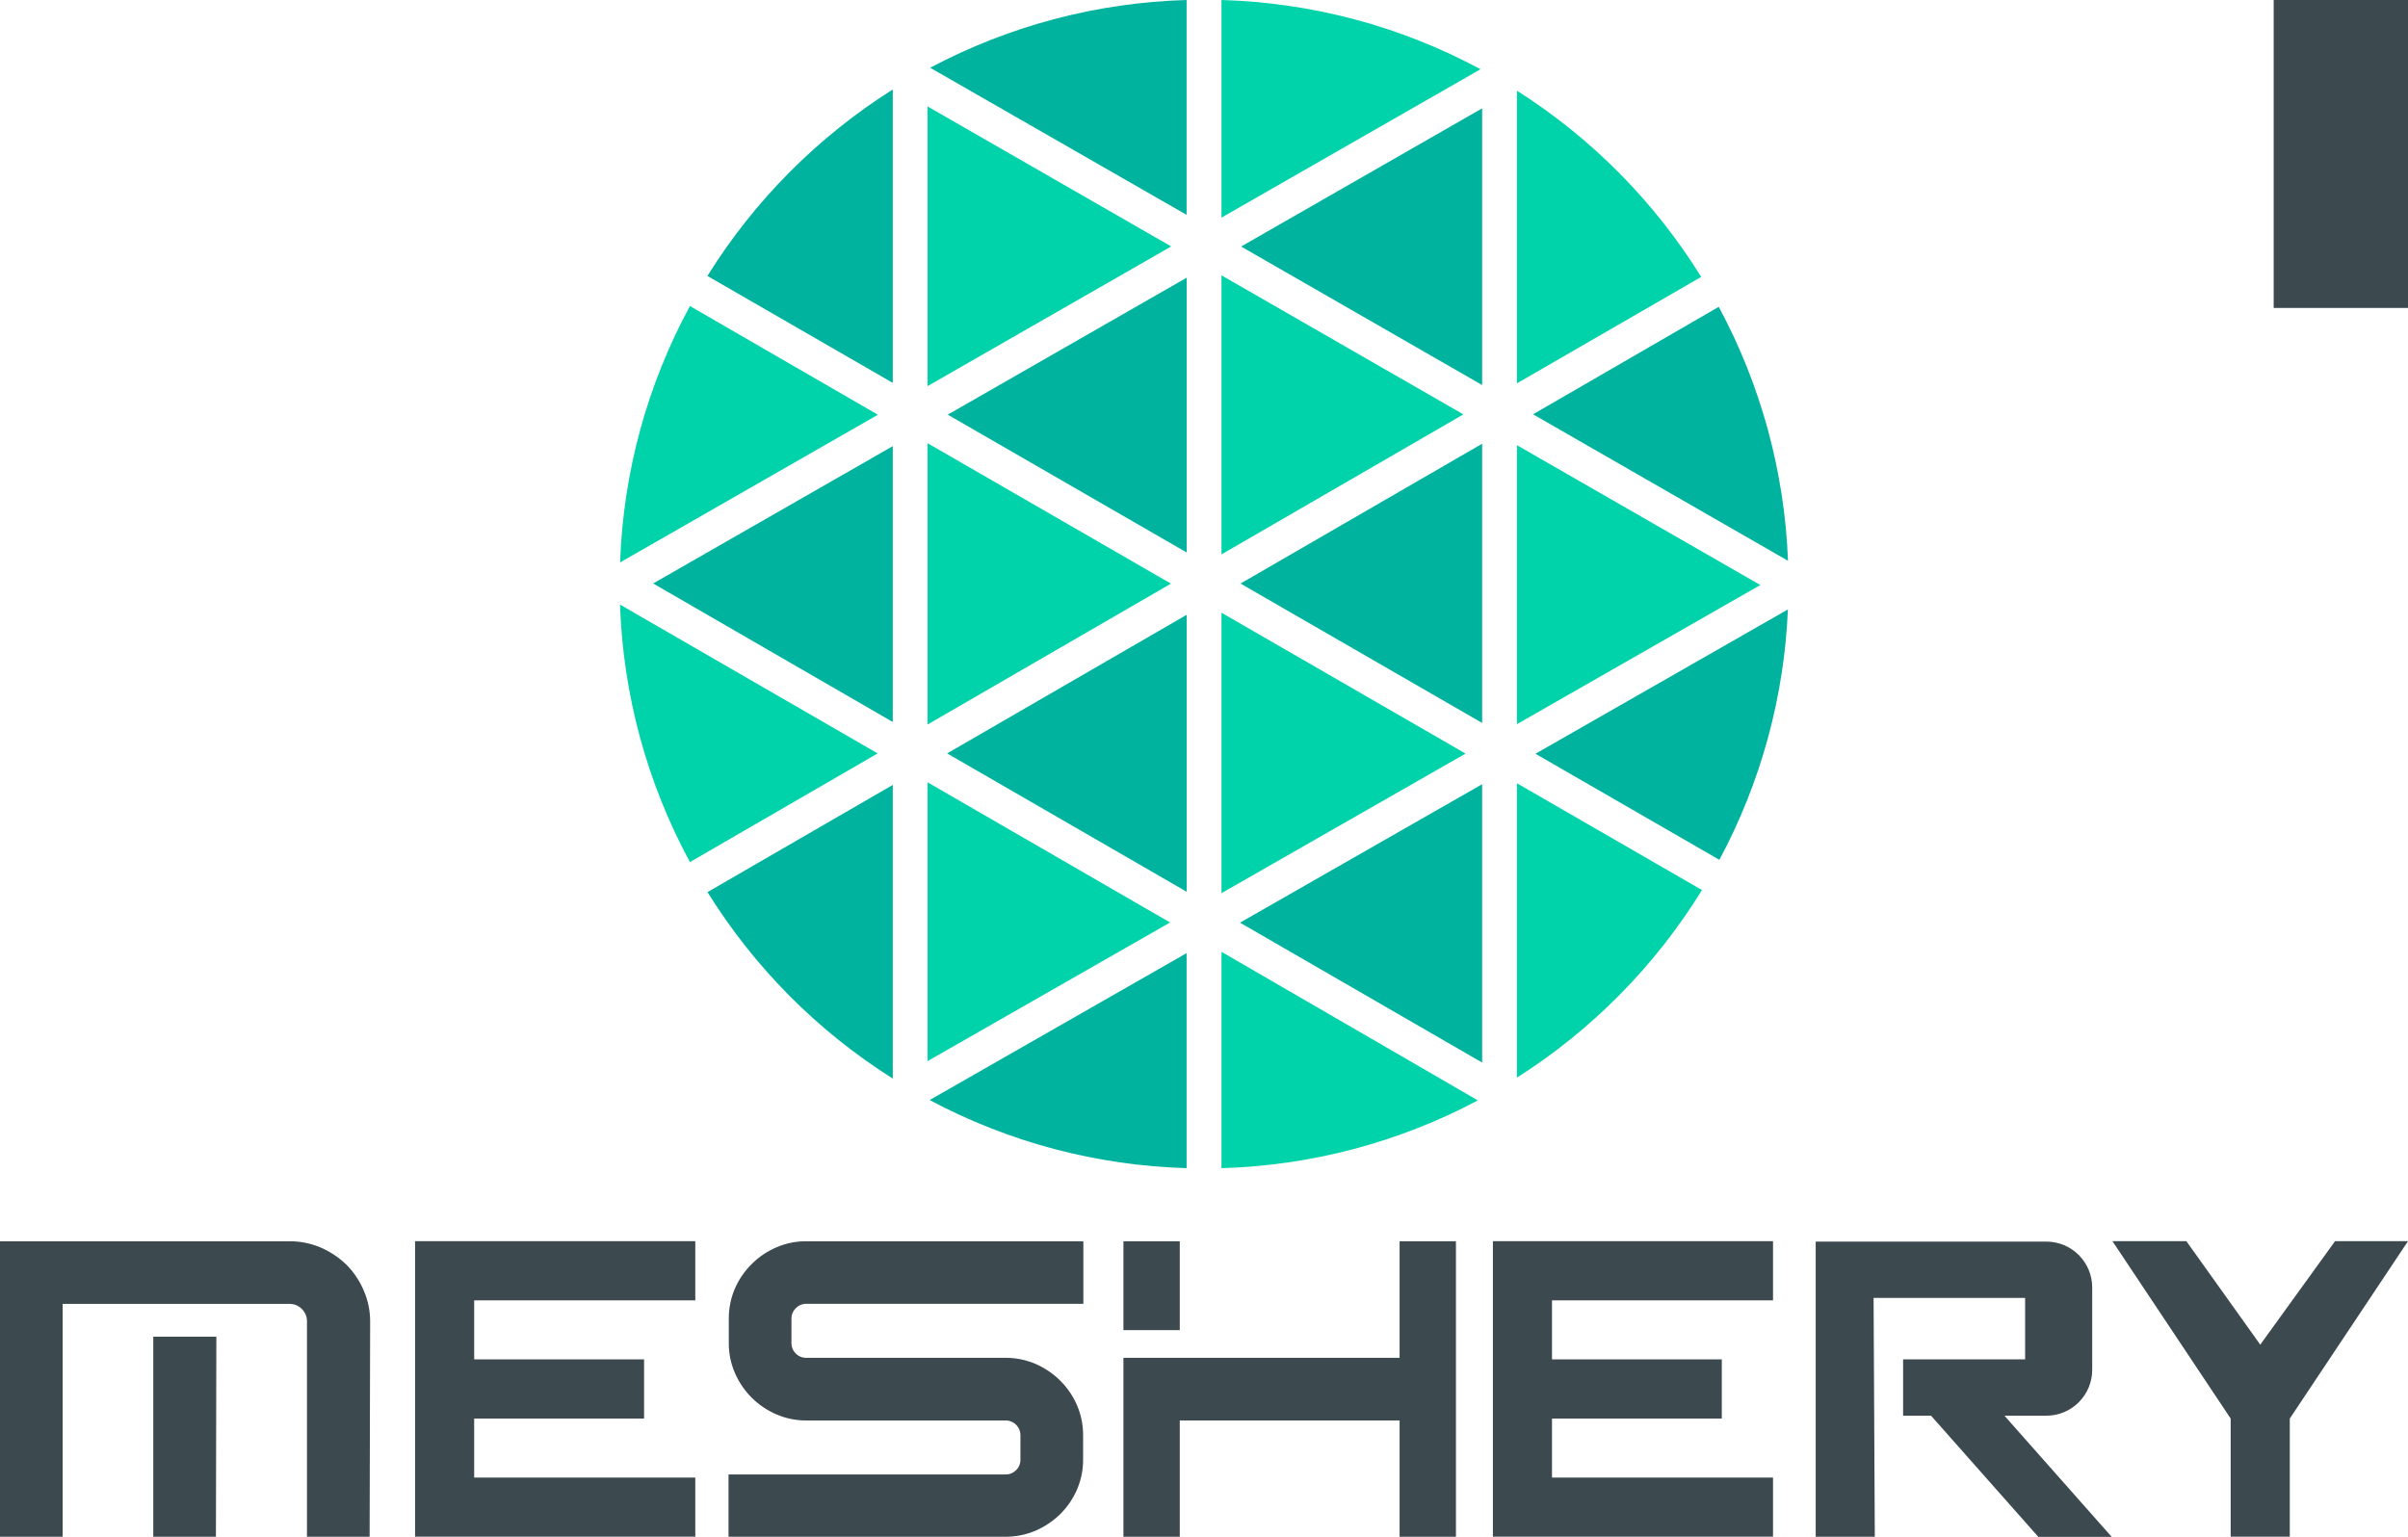
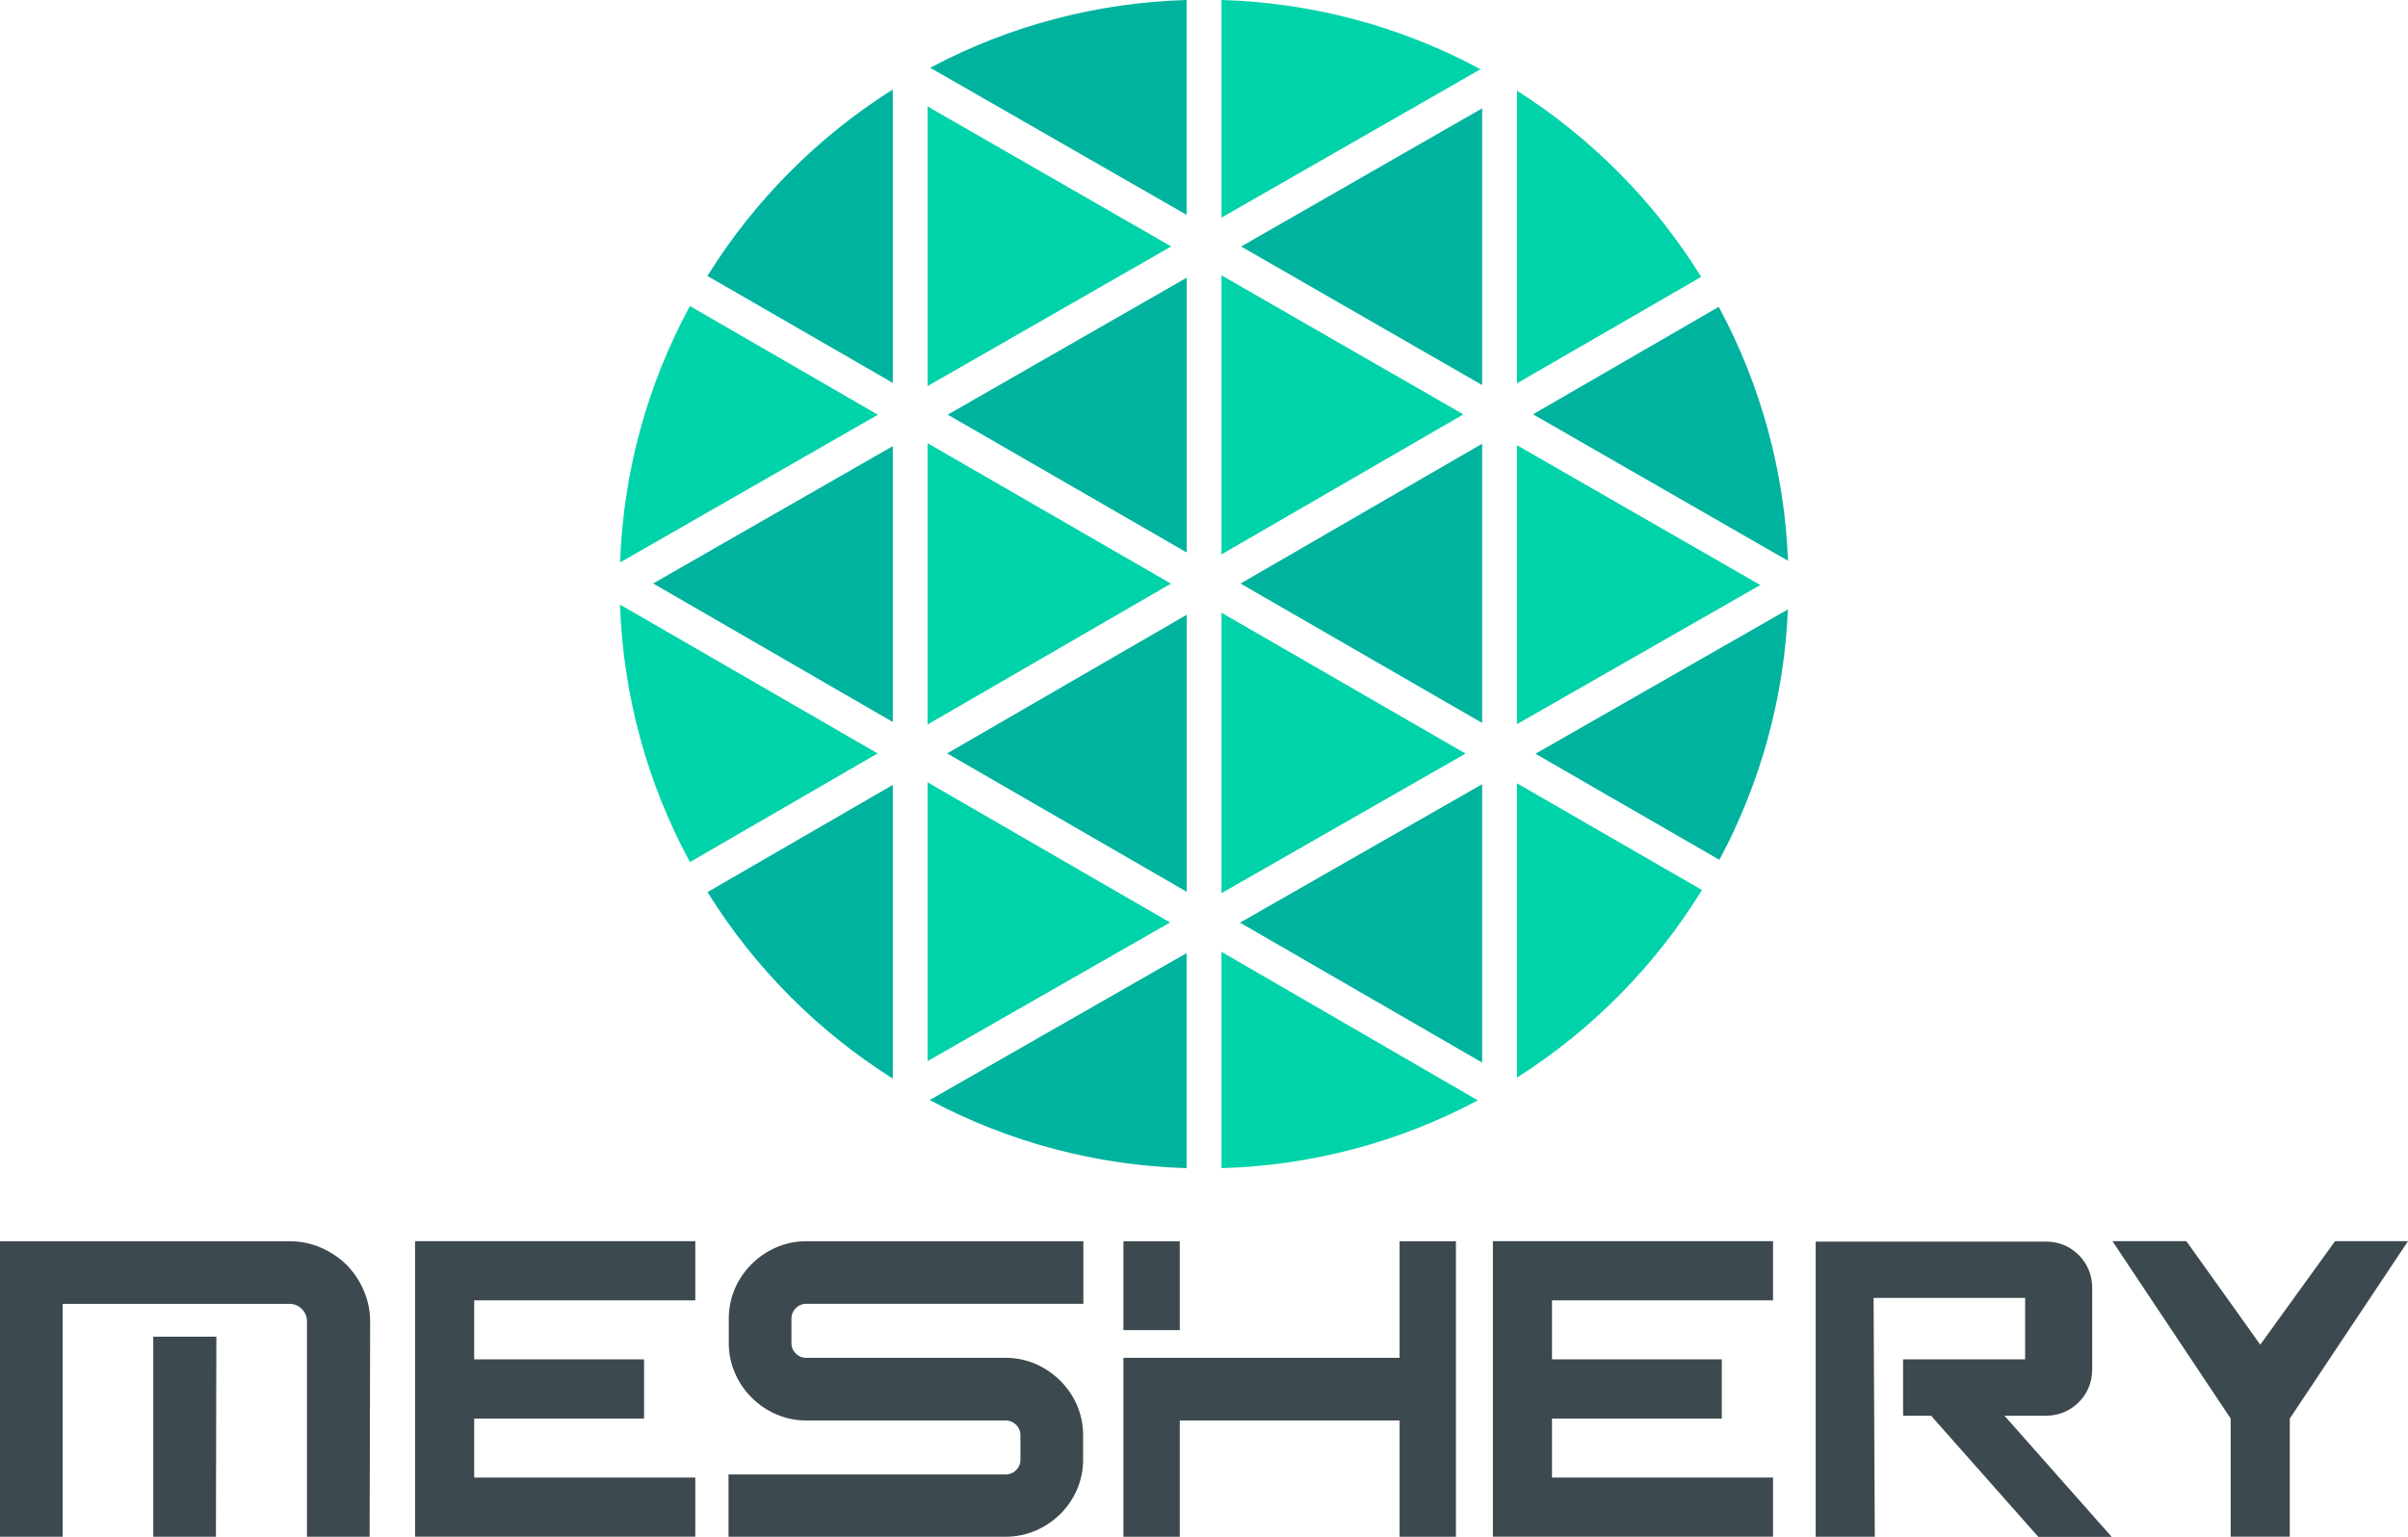
<svg xmlns="http://www.w3.org/2000/svg" id="Layer_1" data-name="Layer 1" viewBox="0 0 278.24 177.6">
-   <defs>
-     <style>.cls-1{fill:#00d3a9;}.cls-2{fill:#00b39f;}.cls-3{fill:#3c494f;}</style>
-   </defs>
-   <polygon class="cls-1" points="141.14 31.82 141.14 64.07 169.09 47.89 141.14 31.82" />
-   <polygon class="cls-1" points="141.14 70.81 141.14 103.22 169.34 87.09 141.14 70.81" />
-   <polygon class="cls-2" points="137.12 63.85 137.12 32.09 109.51 47.92 137.12 63.85" />
-   <path class="cls-2" d="M81.75,103.1a67.68,67.68,0,0,0,21.41,21.55V90.71Z" />
-   <polygon class="cls-2" points="137.12 103.06 137.12 71.05 109.44 87.07 137.12 103.06" />
-   <polygon class="cls-1" points="107.18 122.63 135.2 106.61 107.18 90.41 107.18 122.63" />
-   <polygon class="cls-2" points="171.26 122.8 171.26 90.63 143.28 106.63 171.26 122.8" />
-   <path class="cls-2" d="M198.67,99.37a67.22,67.22,0,0,0,7.92-28.94L177.42,87.11Z" />
-   <polygon class="cls-1" points="175.28 83.69 203.4 67.61 175.28 51.45 175.28 83.69" />
-   <polygon class="cls-2" points="171.26 44.5 171.26 12.52 143.41 28.49 171.26 44.5" />
-   <polygon class="cls-2" points="171.26 83.55 171.26 51.28 143.34 67.44 171.26 83.55" />
-   <polygon class="cls-2" points="139.13 135.02 139.13 135.02 139.12 135.02 139.13 135.02" />
-   <polygon class="cls-1" points="107.18 51.22 107.18 83.73 135.3 67.45 107.18 51.22" />
-   <path class="cls-2" d="M137.11,0a67.15,67.15,0,0,0-29.63,7.83l29.63,17Z" />
-   <polygon class="cls-1" points="107.18 12.3 107.18 44.62 135.33 28.48 107.18 12.3" />
-   <path class="cls-2" d="M103.16,10.34A67.92,67.92,0,0,0,81.74,31.89l21.42,12.36Z" />
-   <path class="cls-1" d="M171.07,8a67.15,67.15,0,0,0-29.93-8V25.15Z" />
-   <path class="cls-1" d="M71.64,69.87a67.28,67.28,0,0,0,8.08,29.76l21.69-12.56Z" />
-   <path class="cls-1" d="M79.72,35.37A67,67,0,0,0,71.65,65l29.79-17.07Z" />
-   <path class="cls-2" d="M107.42,127.13A67.13,67.13,0,0,0,137.11,135V110.15Z" />
-   <path class="cls-1" d="M196.57,32a67.83,67.83,0,0,0-21.29-21.52V44.3Z" />
-   <path class="cls-1" d="M175.28,124.54a67.89,67.89,0,0,0,21.38-21.68L175.28,90.52Z" />
-   <path class="cls-2" d="M206.6,64.81a67.33,67.33,0,0,0-8-29.35L177.14,47.88Z" />
-   <path class="cls-1" d="M141.14,135a67.11,67.11,0,0,0,29.62-7.83L141.14,110Z" />
-   <polygon class="cls-2" points="103.16 83.44 103.16 51.56 75.47 67.43 103.16 83.44" />
-   <polygon class="cls-3" points="172.5 148.82 172.5 150.28 172.5 157.1 172.5 165.44 172.5 177.59 204.87 177.59 204.87 170.76 179.33 170.76 179.33 165.44 179.33 163.94 198.95 163.94 198.95 157.1 179.33 157.1 179.33 150.28 204.87 150.28 204.87 143.44 172.5 143.44 172.5 148.82" />
-   <polygon class="cls-3" points="47.96 148.82 47.96 150.28 47.96 157.1 47.96 165.44 47.96 177.59 80.34 177.59 80.34 170.76 54.79 170.76 54.79 165.44 54.79 163.94 74.42 163.94 74.42 157.1 54.79 157.1 54.79 150.28 80.34 150.28 80.34 143.44 47.96 143.44 47.96 148.82" />
-   <path class="cls-3" d="M125.15,168.67a8.56,8.56,0,0,1-.7,3.46,9,9,0,0,1-1.94,2.85,9.52,9.52,0,0,1-2.84,1.91,8.78,8.78,0,0,1-3.49.71h-32v-7.2h32a1.67,1.67,0,0,0,1.23-.5,1.64,1.64,0,0,0,.5-1.23v-2.78a1.71,1.71,0,0,0-1.73-1.73h-23a8.53,8.53,0,0,1-3.46-.7,9.12,9.12,0,0,1-4.81-4.81,8.53,8.53,0,0,1-.7-3.46v-2.77a8.74,8.74,0,0,1,.7-3.49,9.13,9.13,0,0,1,1.94-2.84,9,9,0,0,1,2.87-1.94,8.53,8.53,0,0,1,3.46-.7h32v7.23h-32a1.64,1.64,0,0,0-1.23.51,1.67,1.67,0,0,0-.5,1.23v2.77a1.67,1.67,0,0,0,.5,1.23,1.64,1.64,0,0,0,1.23.5h23a8.78,8.78,0,0,1,3.49.71,9.4,9.4,0,0,1,2.84,1.93,9.18,9.18,0,0,1,1.94,2.85,8.69,8.69,0,0,1,.7,3.48Z" />
-   <path class="cls-3" d="M168.23,177.6h-6.51V164.16h-25.4V177.6h-6.51V156.92h31.91V143.45h6.51Zm-31.91-23.88h-6.51V143.45h6.51Z" />
-   <polygon class="cls-3" points="261.17 155.4 252.63 143.44 244.09 143.44 257.75 163.94 257.75 177.59 264.58 177.59 264.58 163.94 278.24 143.44 269.81 143.44 261.17 155.4" />
-   <path class="cls-3" d="M216.49,150H234v7.1H219.9v6.51h3.23l12.39,14H244l-12.39-14h4.84a5.3,5.3,0,0,0,5.3-5.3v-9.52a5.3,5.3,0,0,0-5.3-5.3H209.8V177.6h6.83Z" />
-   <path class="cls-3" d="M42.71,177.6H35.47V152.69a1.91,1.91,0,0,0-.16-.78,2,2,0,0,0-.43-.63,2,2,0,0,0-.64-.44,2,2,0,0,0-.77-.15H0v-7.24H33.47a9,9,0,0,1,3.57.72,9.85,9.85,0,0,1,3,2,9.49,9.49,0,0,1,2,3,8.89,8.89,0,0,1,.73,3.58Zm-35.47,0H0V150.69l7.24-2Zm17.71,0H17.71V154.48H25Z" />
-   <rect class="cls-3" x="262.72" y="-10.96" width="261.01" height="46.55" />
+   <polygon points="141.14 31.82 141.14 64.07 169.09 47.89 141.14 31.82" style="fill:#00d3a9" />
+   <polygon points="141.14 70.81 141.14 103.22 169.34 87.09 141.14 70.81" style="fill:#00d3a9" />
+   <polygon points="137.12 63.85 137.12 32.09 109.51 47.92 137.12 63.85" style="fill:#00b39f" />
+   <path d="M81.75,103.1a67.68,67.68,0,0,0,21.41,21.55V90.71Z" style="fill:#00b39f" />
+   <polygon points="137.12 103.06 137.12 71.05 109.44 87.07 137.12 103.06" style="fill:#00b39f" />
+   <polygon points="107.18 122.63 135.2 106.61 107.18 90.41 107.18 122.63" style="fill:#00d3a9" />
+   <polygon points="171.26 122.8 171.26 90.63 143.28 106.63 171.26 122.8" style="fill:#00b39f" />
+   <path d="M198.67,99.37a67.22,67.22,0,0,0,7.92-28.94L177.42,87.11Z" style="fill:#00b39f" />
+   <polygon points="175.28 83.69 203.4 67.61 175.28 51.45 175.28 83.69" style="fill:#00d3a9" />
+   <polygon points="171.26 44.5 171.26 12.52 143.41 28.49 171.26 44.5" style="fill:#00b39f" />
+   <polygon points="171.26 83.55 171.26 51.28 143.34 67.44 171.26 83.55" style="fill:#00b39f" />
+   <polygon points="139.13 135.02 139.13 135.02 139.12 135.02 139.13 135.02" style="fill:#00b39f" />
+   <polygon points="107.18 51.22 107.18 83.73 135.3 67.45 107.18 51.22" style="fill:#00d3a9" />
+   <path d="M137.11,0a67.15,67.15,0,0,0-29.63,7.83l29.63,17Z" style="fill:#00b39f" />
+   <polygon points="107.18 12.3 107.18 44.62 135.33 28.48 107.18 12.3" style="fill:#00d3a9" />
+   <path d="M103.16,10.34A67.92,67.92,0,0,0,81.74,31.89l21.42,12.36Z" style="fill:#00b39f" />
+   <path d="M171.07,8a67.15,67.15,0,0,0-29.93-8V25.15Z" style="fill:#00d3a9" />
+   <path d="M71.64,69.87a67.28,67.28,0,0,0,8.08,29.76l21.69-12.56Z" style="fill:#00d3a9" />
+   <path d="M79.72,35.37A67,67,0,0,0,71.65,65l29.79-17.07Z" style="fill:#00d3a9" />
+   <path d="M107.42,127.13A67.13,67.13,0,0,0,137.11,135V110.15Z" style="fill:#00b39f" />
+   <path d="M196.57,32a67.83,67.83,0,0,0-21.29-21.52V44.3Z" style="fill:#00d3a9" />
+   <path d="M175.28,124.54a67.89,67.89,0,0,0,21.38-21.68L175.28,90.52Z" style="fill:#00d3a9" />
+   <path d="M206.6,64.81a67.33,67.33,0,0,0-8-29.35L177.14,47.88Z" style="fill:#00b39f" />
+   <path d="M141.14,135a67.11,67.11,0,0,0,29.62-7.83L141.14,110Z" style="fill:#00d3a9" />
+   <polygon points="103.16 83.44 103.16 51.56 75.47 67.43 103.16 83.44" style="fill:#00b39f" />
+   <polygon points="172.5 148.82 172.5 150.28 172.5 157.1 172.5 165.44 172.5 177.59 204.87 177.59 204.87 170.76 179.33 170.76 179.33 165.44 179.33 163.94 198.95 163.94 198.95 157.1 179.33 157.1 179.33 150.28 204.87 150.28 204.87 143.44 172.5 143.44 172.5 148.82" style="fill:#3c494f" />
+   <polygon points="47.96 148.82 47.96 150.28 47.96 157.1 47.96 165.44 47.96 177.59 80.34 177.59 80.34 170.76 54.79 170.76 54.79 165.44 54.79 163.94 74.42 163.94 74.42 157.1 54.79 157.1 54.79 150.28 80.34 150.28 80.34 143.44 47.96 143.44 47.96 148.82" style="fill:#3c494f" />
+   <path d="M125.15,168.67a8.56,8.56,0,0,1-.7,3.46,9,9,0,0,1-1.94,2.85,9.52,9.52,0,0,1-2.84,1.91,8.78,8.78,0,0,1-3.49.71h-32v-7.2h32a1.67,1.67,0,0,0,1.23-.5,1.64,1.64,0,0,0,.5-1.23v-2.78a1.71,1.71,0,0,0-1.73-1.73h-23a8.53,8.53,0,0,1-3.46-.7,9.12,9.12,0,0,1-4.81-4.81,8.53,8.53,0,0,1-.7-3.46v-2.77a8.74,8.74,0,0,1,.7-3.49,9.13,9.13,0,0,1,1.94-2.84,9,9,0,0,1,2.87-1.94,8.53,8.53,0,0,1,3.46-.7h32v7.23h-32a1.64,1.64,0,0,0-1.23.51,1.67,1.67,0,0,0-.5,1.23v2.77a1.67,1.67,0,0,0,.5,1.23,1.64,1.64,0,0,0,1.23.5h23a8.78,8.78,0,0,1,3.49.71,9.4,9.4,0,0,1,2.84,1.93,9.18,9.18,0,0,1,1.94,2.85,8.69,8.69,0,0,1,.7,3.48Z" style="fill:#3c494f" />
+   <path d="M168.23,177.6h-6.51V164.16h-25.4V177.6h-6.51V156.92h31.91V143.45h6.51Zm-31.91-23.88h-6.51V143.45h6.51Z" style="fill:#3c494f" />
+   <polygon points="261.17 155.4 252.63 143.44 244.09 143.44 257.75 163.94 257.75 177.59 264.58 177.59 264.58 163.94 278.24 143.44 269.81 143.44 261.17 155.4" style="fill:#3c494f" />
+   <path d="M216.49,150H234v7.1H219.9v6.51h3.23l12.39,14H244l-12.39-14h4.84a5.3,5.3,0,0,0,5.3-5.3v-9.52a5.3,5.3,0,0,0-5.3-5.3H209.8V177.6h6.83Z" style="fill:#3c494f" />
+   <path d="M42.71,177.6H35.47V152.69a1.91,1.91,0,0,0-.16-.78,2,2,0,0,0-.43-.63,2,2,0,0,0-.64-.44,2,2,0,0,0-.77-.15H0v-7.24H33.47a9,9,0,0,1,3.57.72,9.85,9.85,0,0,1,3,2,9.49,9.49,0,0,1,2,3,8.89,8.89,0,0,1,.73,3.58Zm-35.47,0H0V150.69l7.24-2Zm17.71,0H17.71V154.48H25Z" style="fill:#3c494f" />
</svg>
